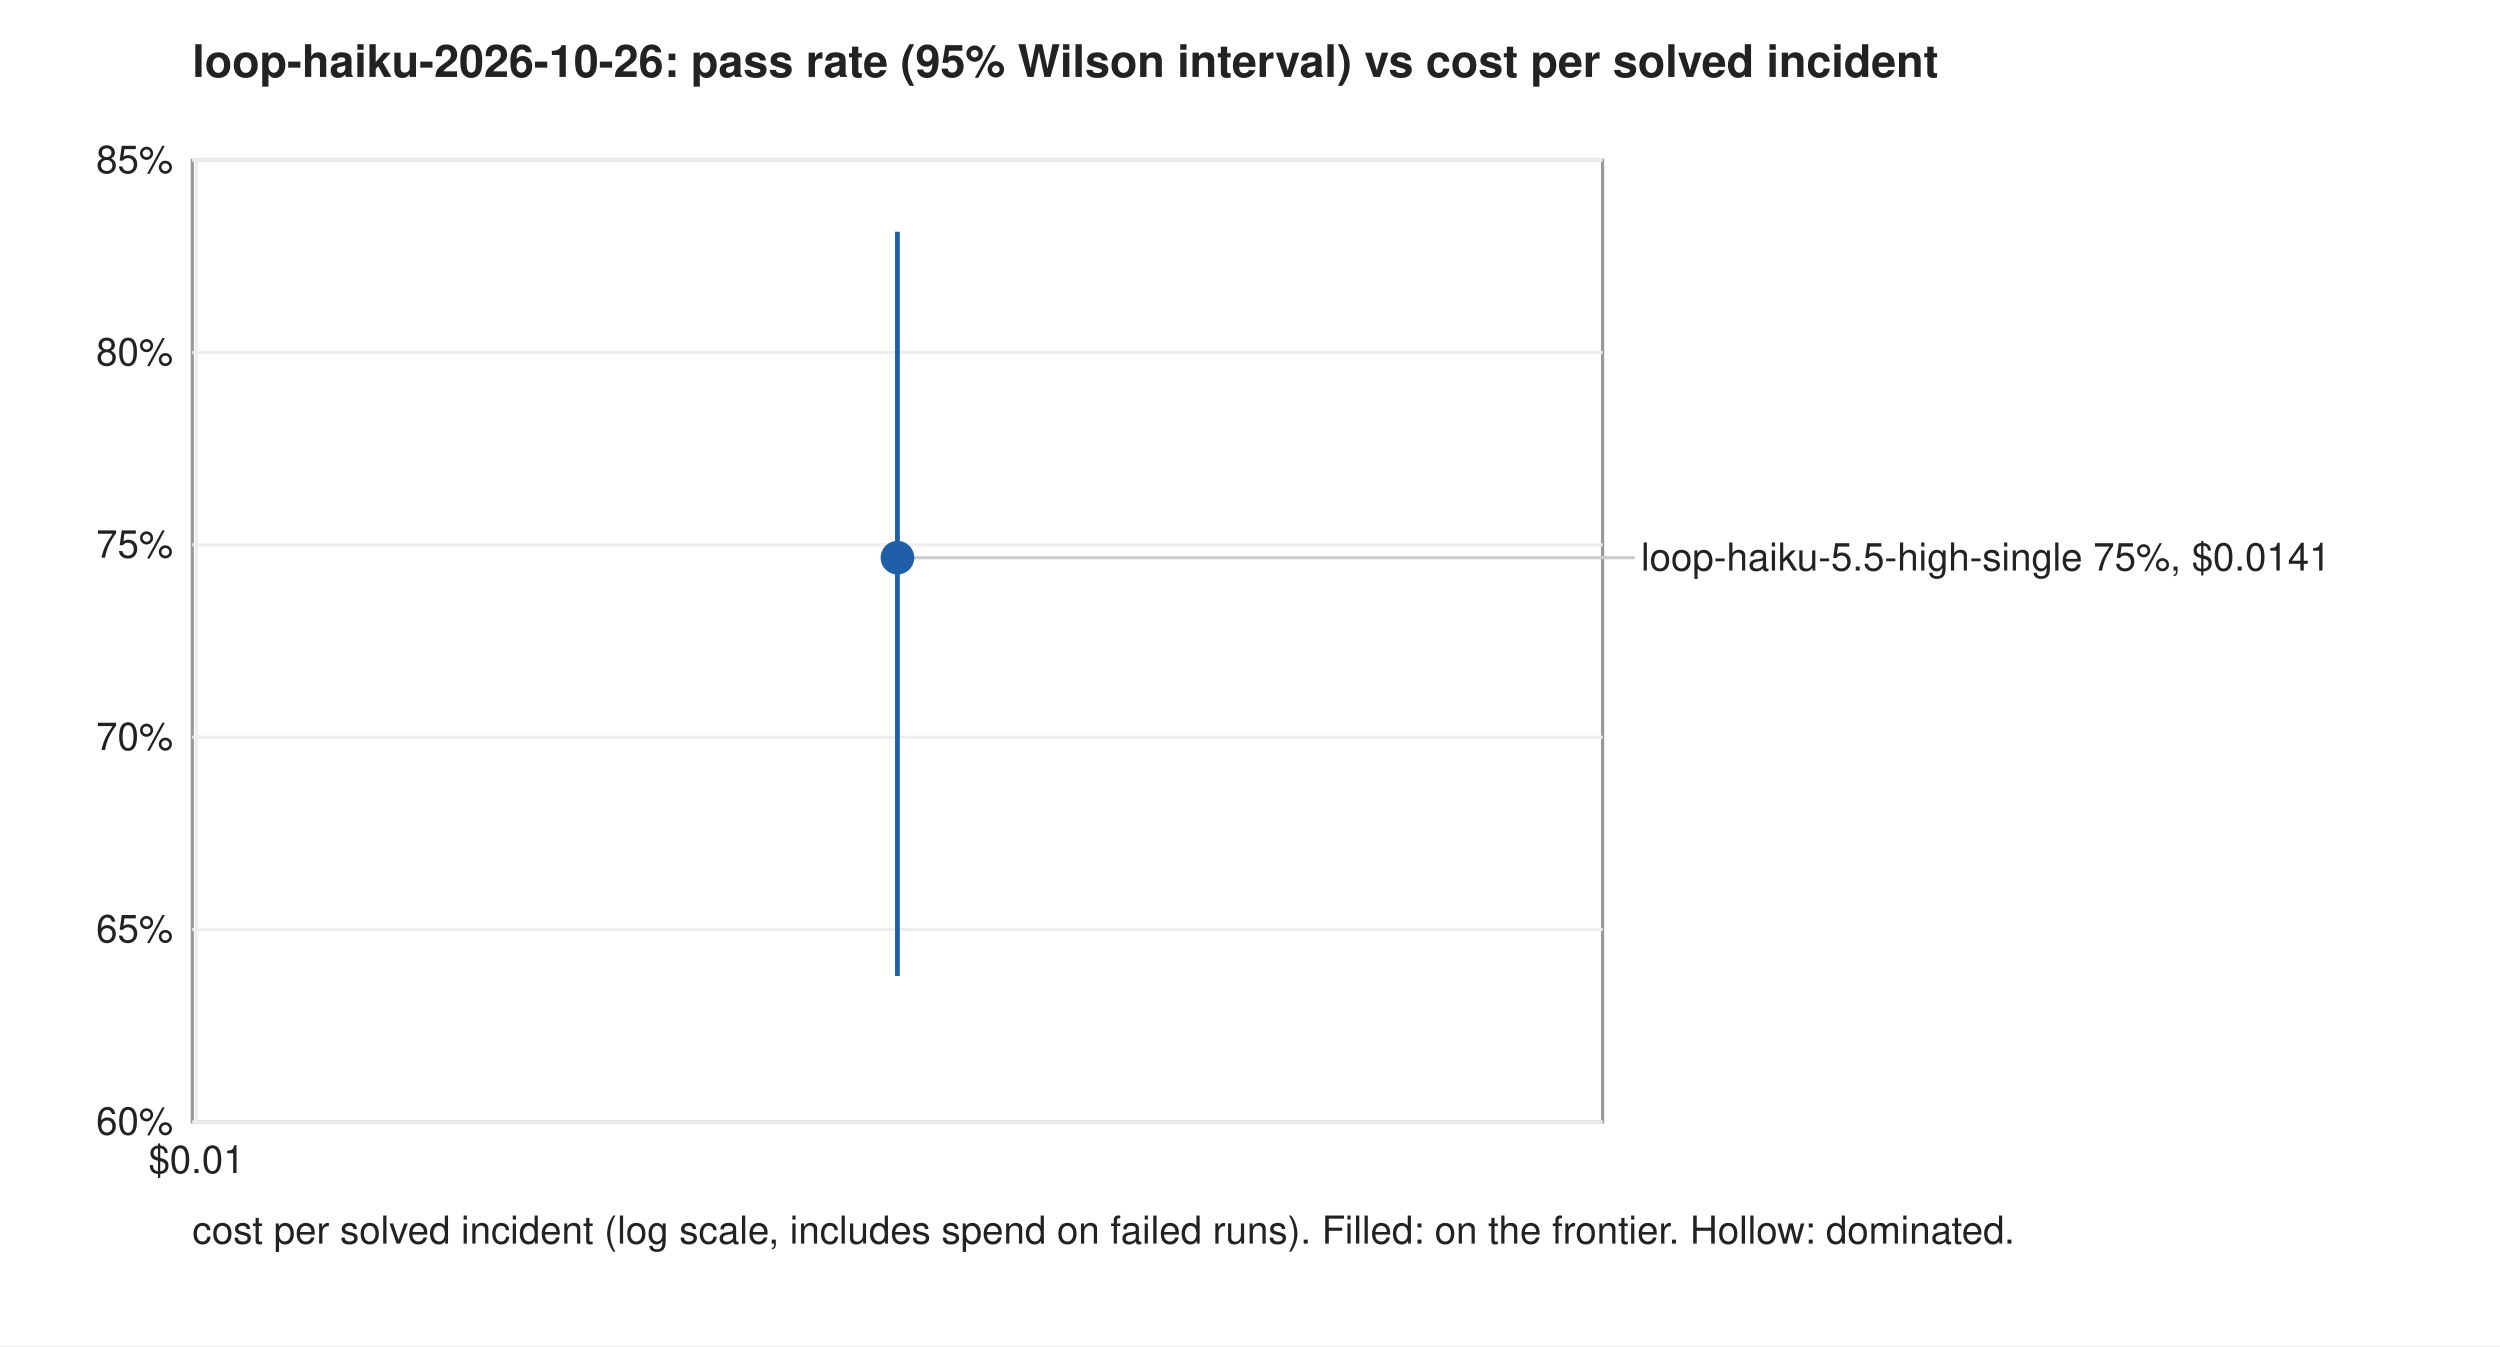
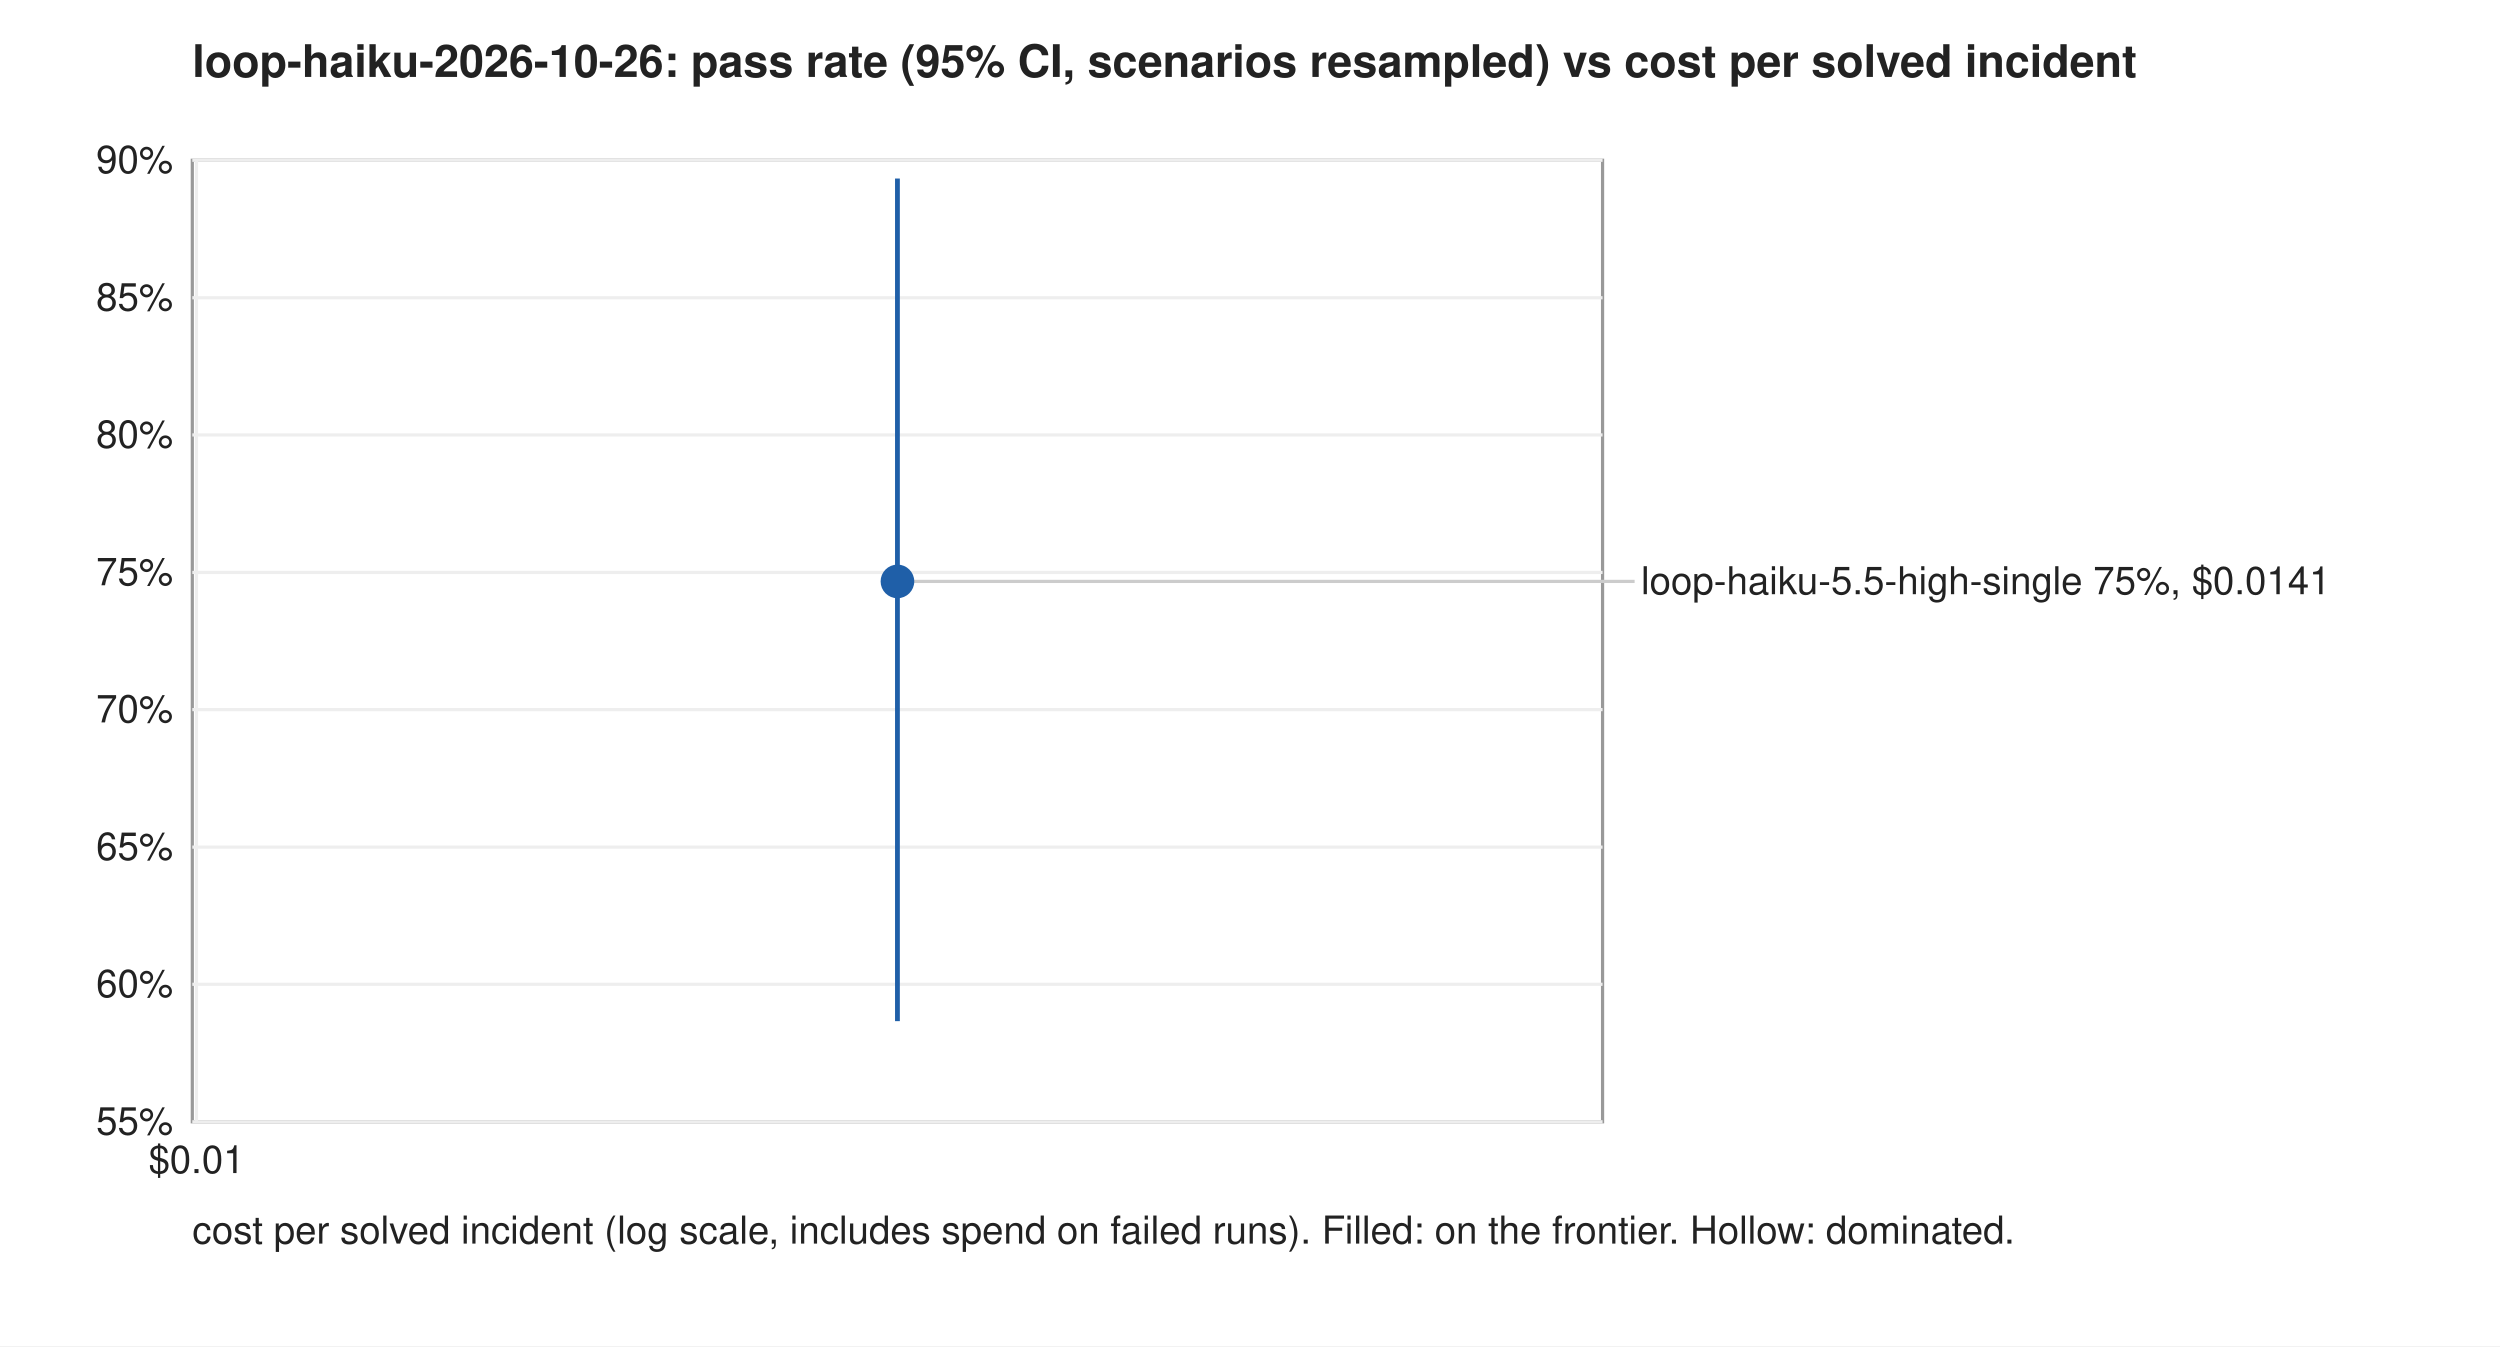
<svg xmlns="http://www.w3.org/2000/svg" width="780" height="420" viewBox="0 0 780 420" role="img">
  <rect width="780" height="420" fill="#fff" />
-   <text x="60" y="24" font-family="Helvetica, Arial, sans-serif" fill="#222" font-size="14" font-weight="bold">loop-haiku-2026-10-26: pass rate (95% Wilson interval) vs cost per solved incident</text>
+   <text x="60" y="24" font-family="Helvetica, Arial, sans-serif" fill="#222" font-size="14" font-weight="bold">loop-haiku-2026-10-26: pass rate (95% CI, scenarios resampled) vs cost per solved incident</text>
  <rect x="60" y="50" width="440" height="300" fill="none" stroke="#999" />
  <line x1="60" y1="350.0" x2="500" y2="350.0" stroke="#eee" />
-   <text x="54" y="354.0" font-family="Helvetica, Arial, sans-serif" fill="#222" font-size="12" text-anchor="end">60%</text>
-   <line x1="60" y1="290.0" x2="500" y2="290.0" stroke="#eee" />
-   <text x="54" y="294.0" font-family="Helvetica, Arial, sans-serif" fill="#222" font-size="12" text-anchor="end">65%</text>
-   <line x1="60" y1="230.0" x2="500" y2="230.0" stroke="#eee" />
-   <text x="54" y="234.0" font-family="Helvetica, Arial, sans-serif" fill="#222" font-size="12" text-anchor="end">70%</text>
-   <line x1="60" y1="170.0" x2="500" y2="170.0" stroke="#eee" />
-   <text x="54" y="174.0" font-family="Helvetica, Arial, sans-serif" fill="#222" font-size="12" text-anchor="end">75%</text>
-   <line x1="60" y1="110.0" x2="500" y2="110.0" stroke="#eee" />
-   <text x="54" y="114.0" font-family="Helvetica, Arial, sans-serif" fill="#222" font-size="12" text-anchor="end">80%</text>
+   <text x="54" y="354.0" font-family="Helvetica, Arial, sans-serif" fill="#222" font-size="12" text-anchor="end">55%</text>
+   <line x1="60" y1="307.1" x2="500" y2="307.1" stroke="#eee" />
+   <text x="54" y="311.1" font-family="Helvetica, Arial, sans-serif" fill="#222" font-size="12" text-anchor="end">60%</text>
+   <line x1="60" y1="264.3" x2="500" y2="264.3" stroke="#eee" />
+   <text x="54" y="268.3" font-family="Helvetica, Arial, sans-serif" fill="#222" font-size="12" text-anchor="end">65%</text>
+   <line x1="60" y1="221.4" x2="500" y2="221.4" stroke="#eee" />
+   <text x="54" y="225.4" font-family="Helvetica, Arial, sans-serif" fill="#222" font-size="12" text-anchor="end">70%</text>
+   <line x1="60" y1="178.6" x2="500" y2="178.6" stroke="#eee" />
+   <text x="54" y="182.6" font-family="Helvetica, Arial, sans-serif" fill="#222" font-size="12" text-anchor="end">75%</text>
+   <line x1="60" y1="135.7" x2="500" y2="135.7" stroke="#eee" />
+   <text x="54" y="139.7" font-family="Helvetica, Arial, sans-serif" fill="#222" font-size="12" text-anchor="end">80%</text>
+   <line x1="60" y1="92.9" x2="500" y2="92.9" stroke="#eee" />
+   <text x="54" y="96.9" font-family="Helvetica, Arial, sans-serif" fill="#222" font-size="12" text-anchor="end">85%</text>
  <line x1="60" y1="50.0" x2="500" y2="50.0" stroke="#eee" />
-   <text x="54" y="54.0" font-family="Helvetica, Arial, sans-serif" fill="#222" font-size="12" text-anchor="end">85%</text>
+   <text x="54" y="54.0" font-family="Helvetica, Arial, sans-serif" fill="#222" font-size="12" text-anchor="end">90%</text>
  <line x1="61.3" y1="50" x2="61.3" y2="350" stroke="#eee" />
  <text x="61.3" y="366" font-family="Helvetica, Arial, sans-serif" fill="#222" font-size="12" text-anchor="middle">$0.01</text>
  <g data-config="loop-haiku-5.5-high-single">
-     <line x1="280.0" y1="174.0" x2="510" y2="174.0" stroke="#ccc" />
-     <line x1="280.0" y1="304.5" x2="280.0" y2="72.3" stroke="#1f5fa8" stroke-width="1.5" />
-     <circle cx="280.0" cy="174.0" r="4.5" fill="#1f5fa8" stroke="#1f5fa8" stroke-width="1.5" />
-     <text x="512" y="178.0" font-family="Helvetica, Arial, sans-serif" fill="#222" font-size="12">loop-haiku-5.5-high-single 75%, $0.0141</text>
+     <line x1="280.0" y1="181.4" x2="510" y2="181.4" stroke="#ccc" />
+     <line x1="280.0" y1="318.6" x2="280.0" y2="55.7" stroke="#1f5fa8" stroke-width="1.5" />
+     <circle cx="280.0" cy="181.4" r="4.5" fill="#1f5fa8" stroke="#1f5fa8" stroke-width="1.5" />
+     <text x="512" y="185.4" font-family="Helvetica, Arial, sans-serif" fill="#222" font-size="12">loop-haiku-5.5-high-single 75%, $0.0141</text>
  </g>
  <text x="60" y="388" font-family="Helvetica, Arial, sans-serif" fill="#222" font-size="12">cost per solved incident (log scale, includes spend on failed runs). Filled: on the frontier. Hollow: dominated.</text>
</svg>
